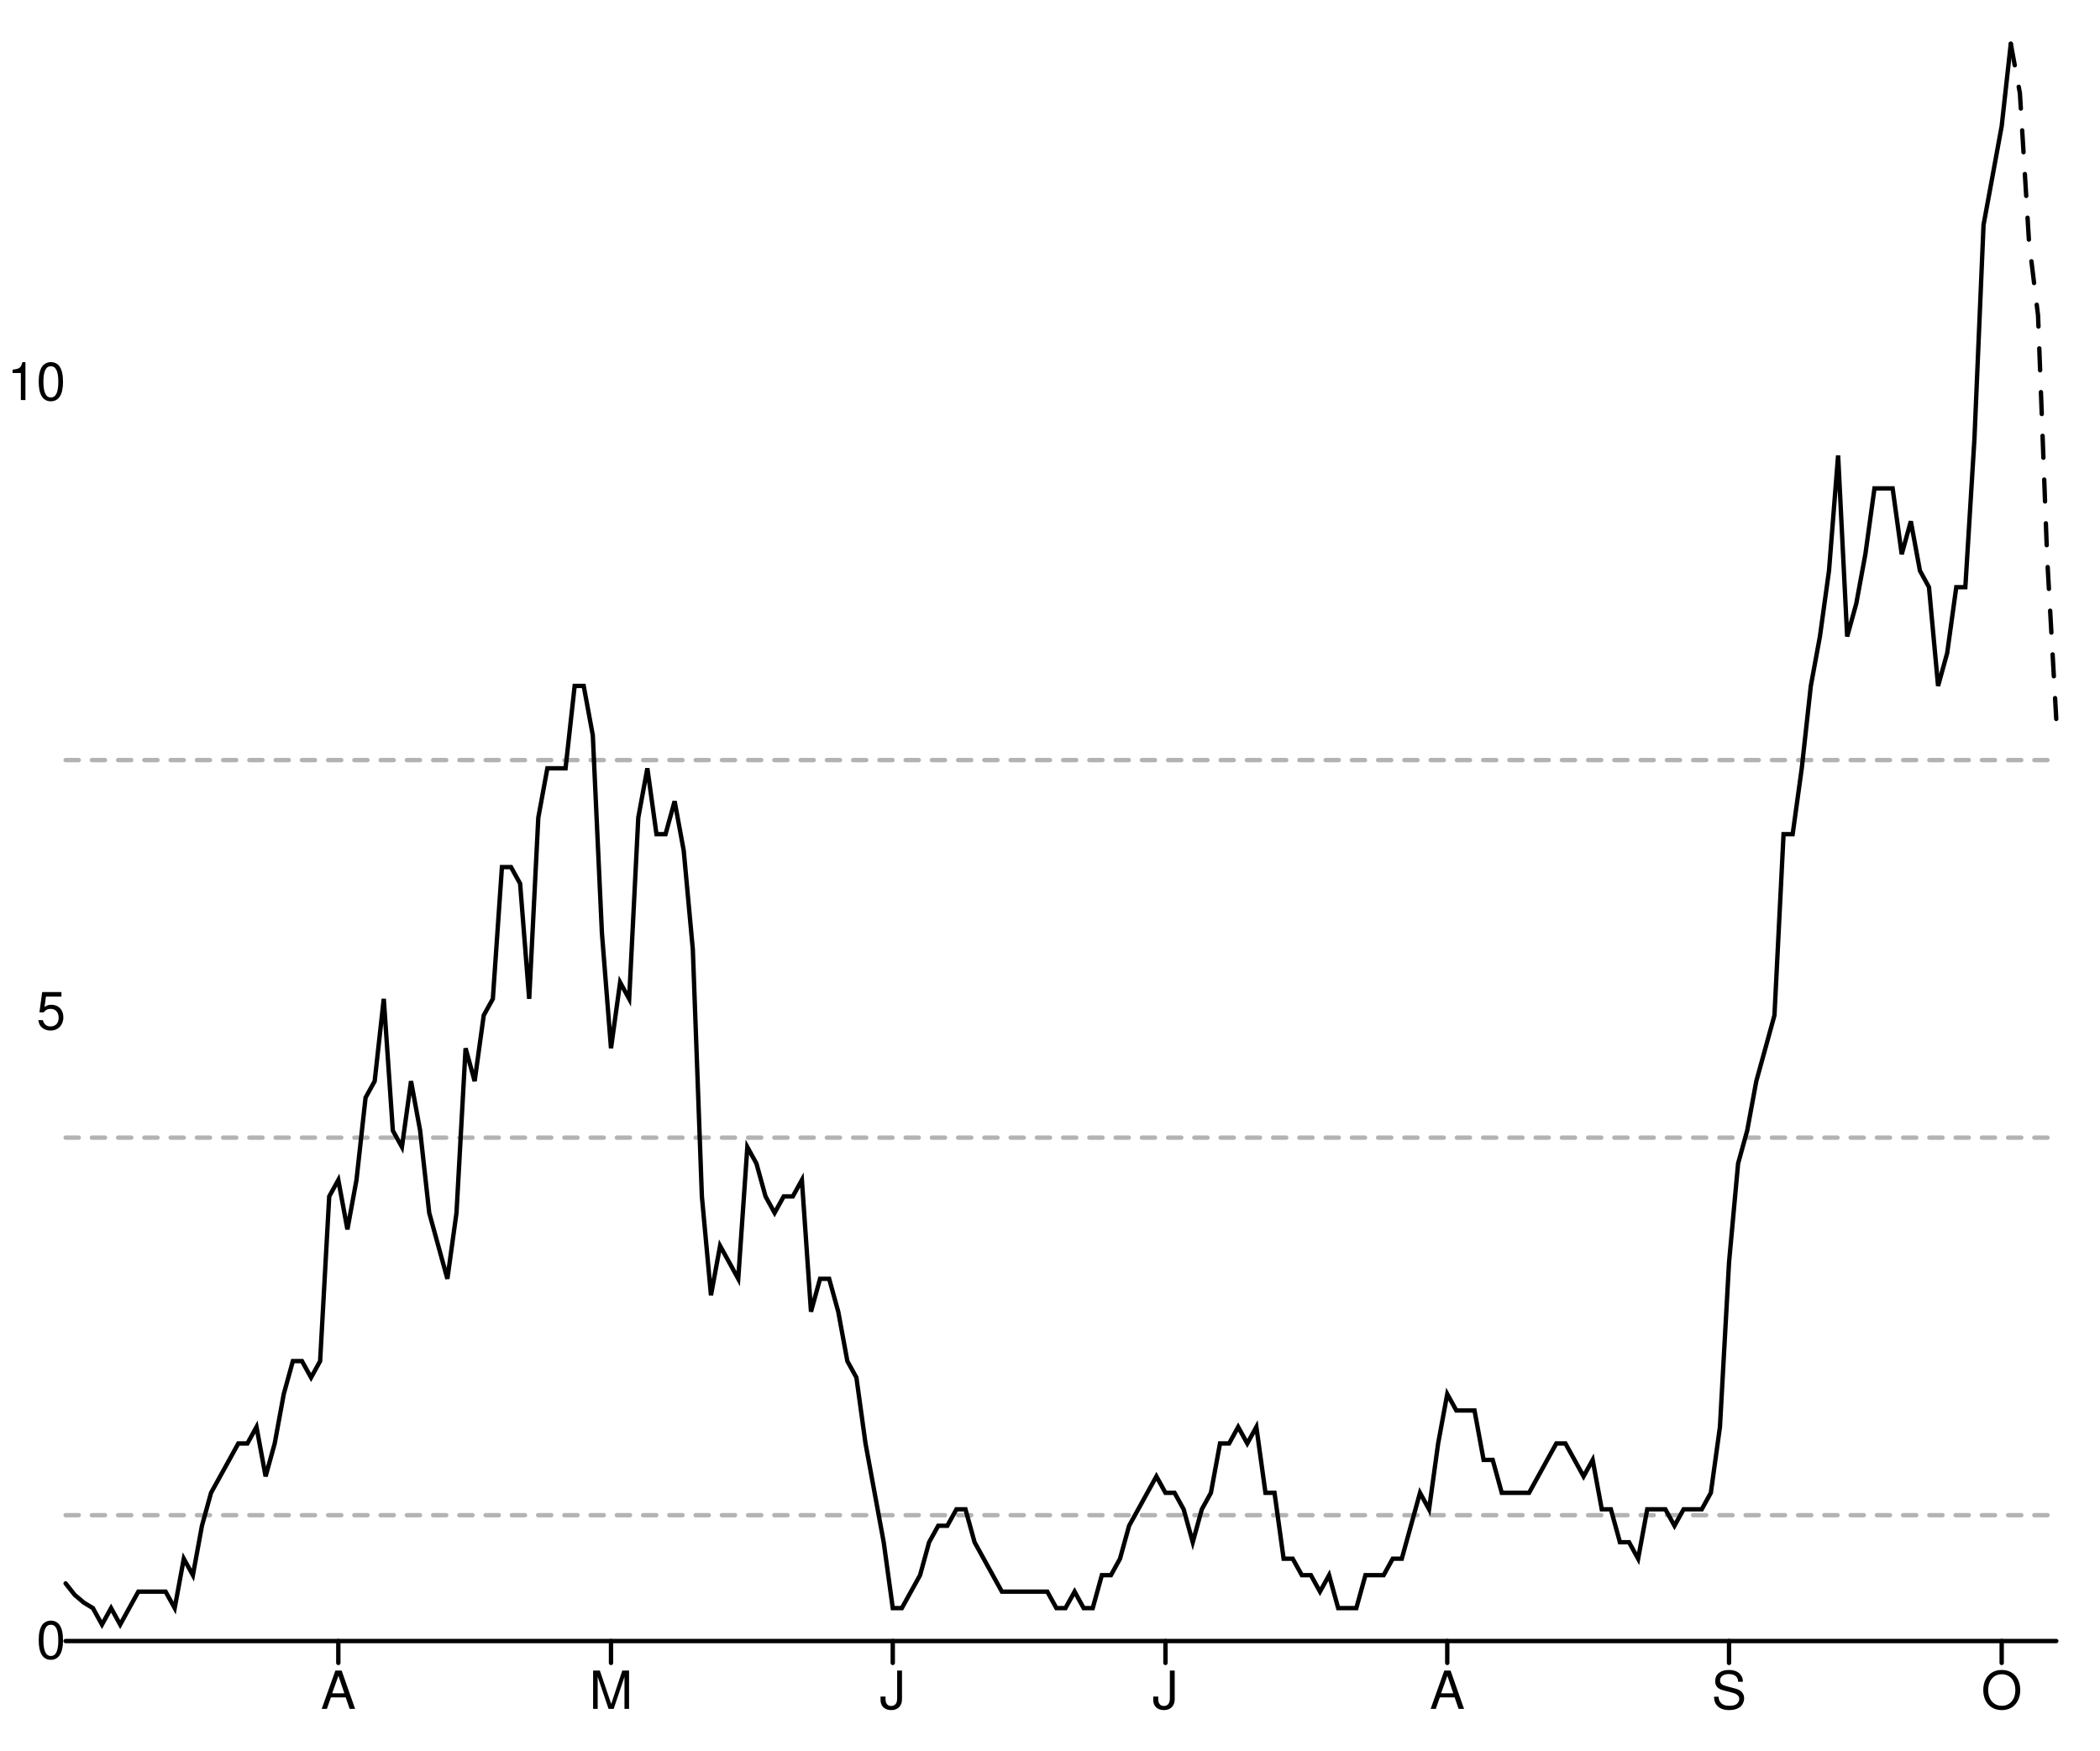
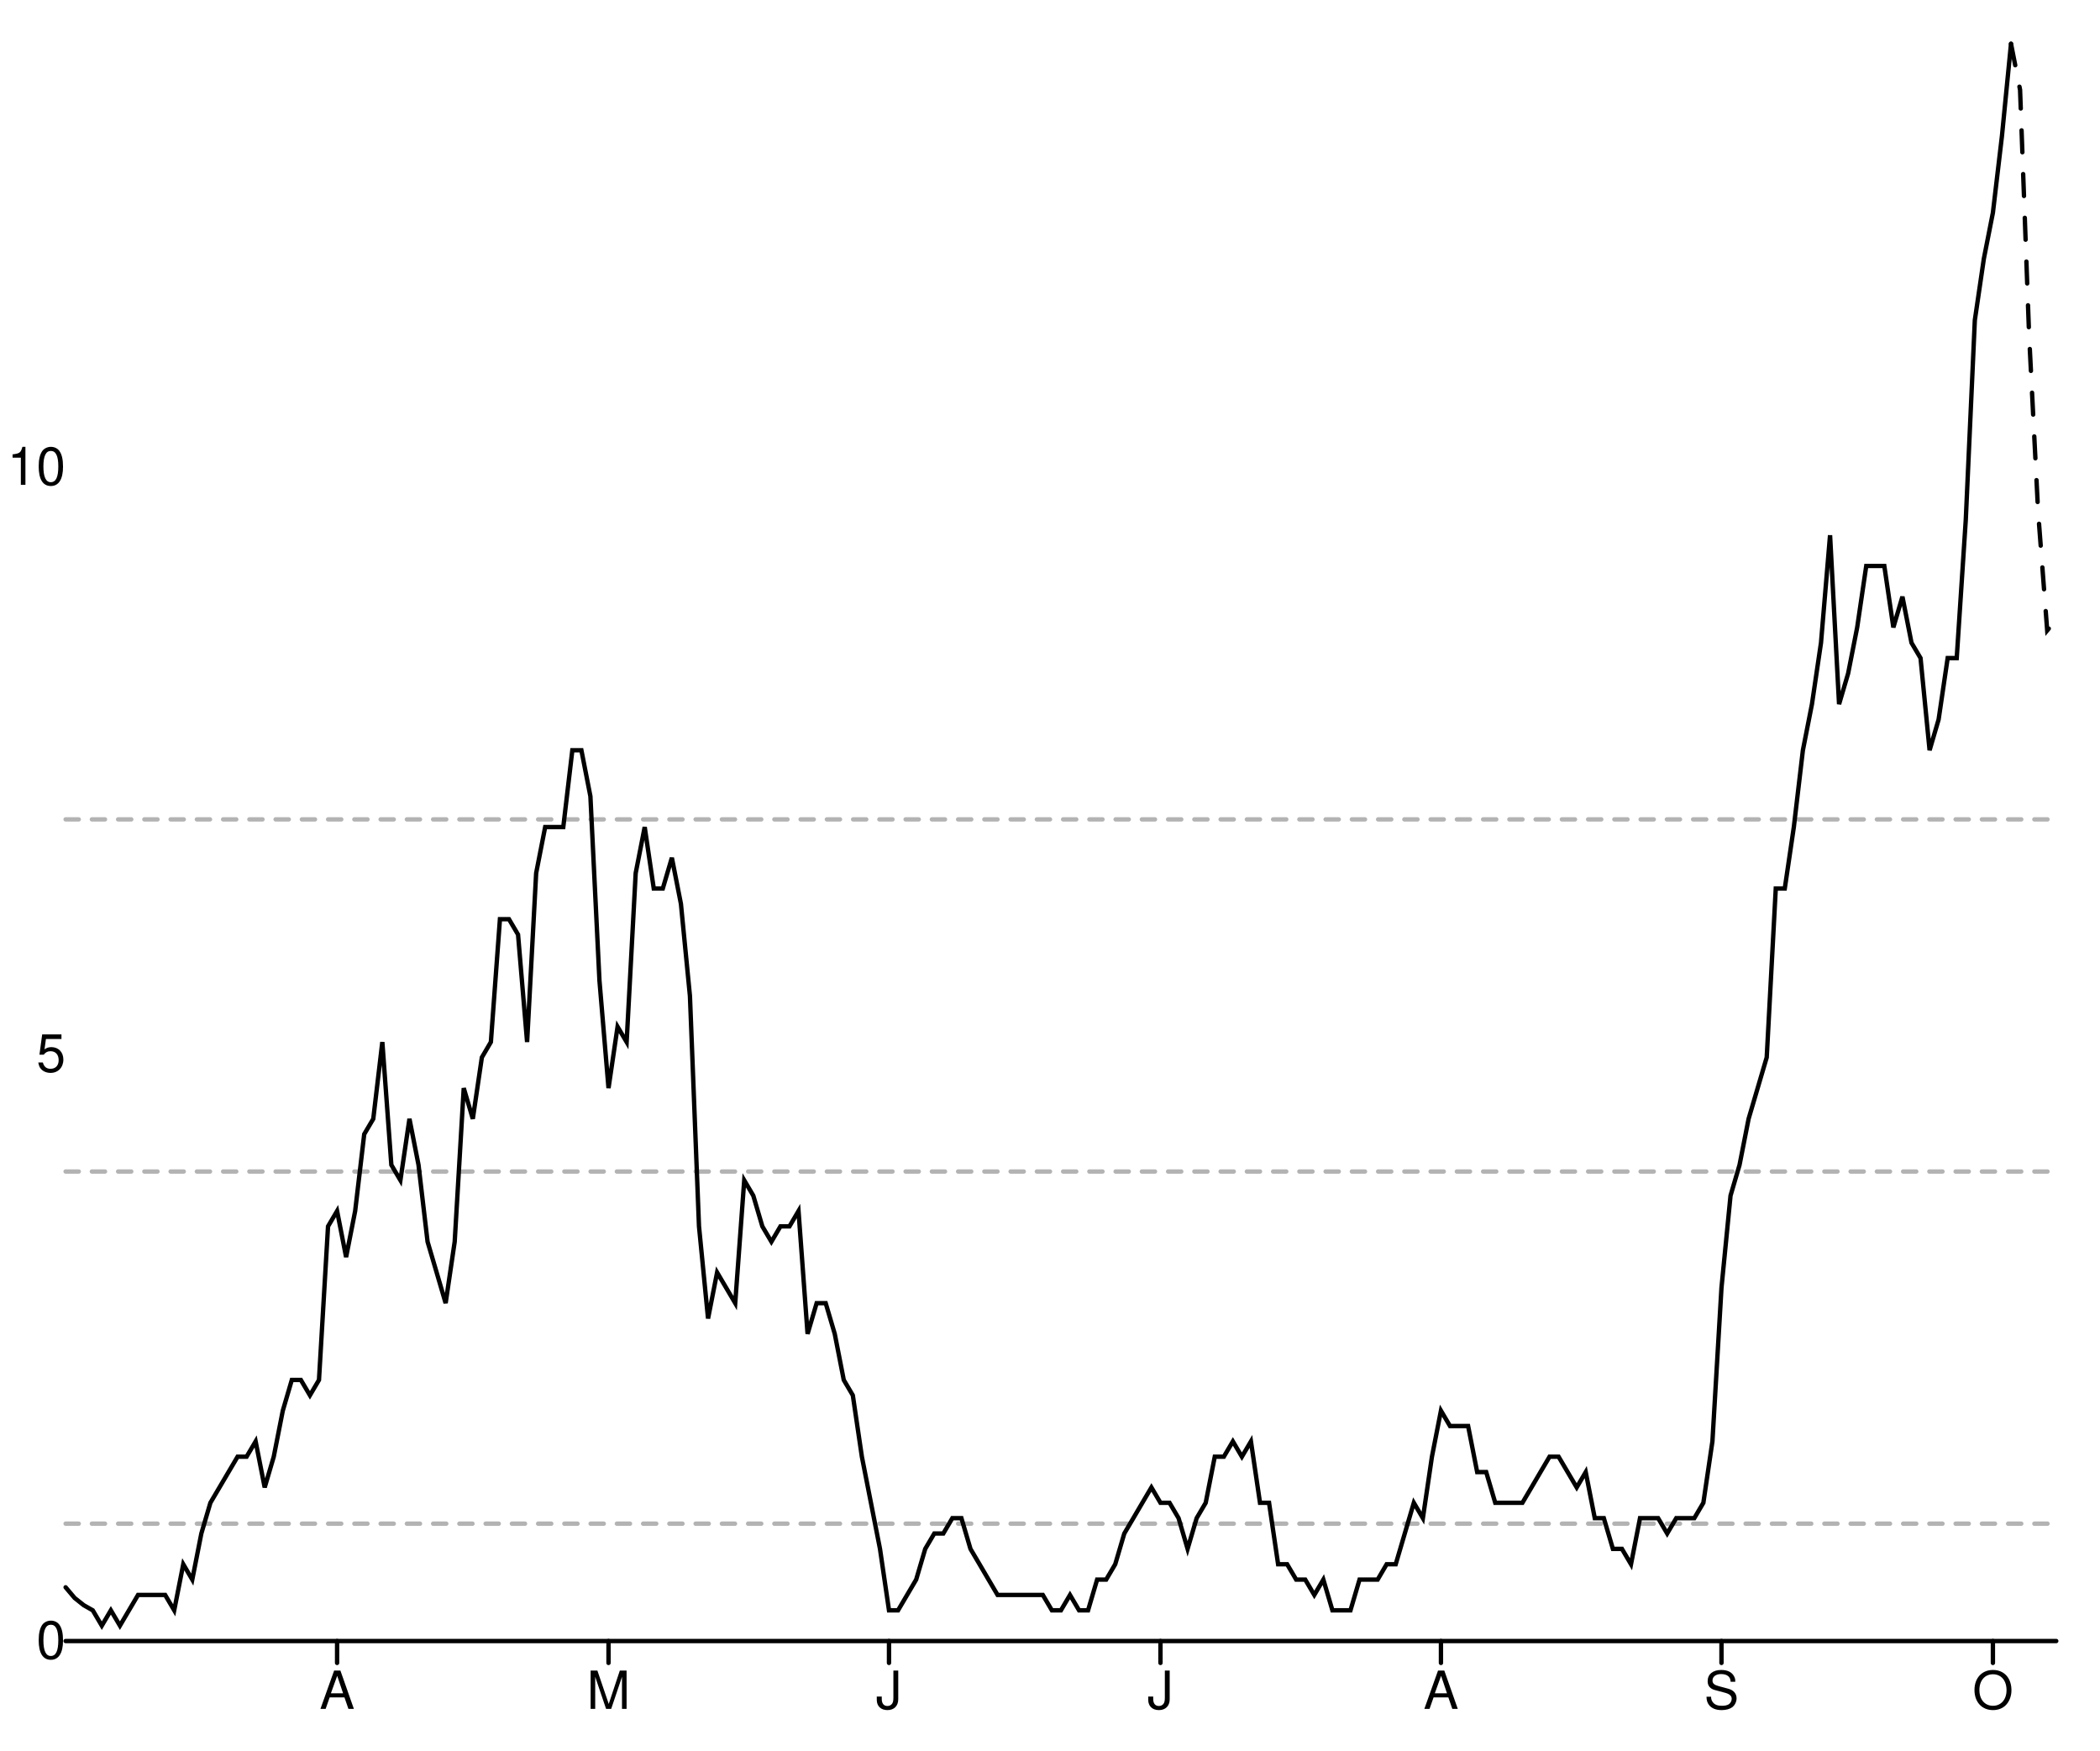
<svg xmlns="http://www.w3.org/2000/svg" width="480" height="400" viewBox="0 0 480 400" style="overflow:display" preserveAspectRatio="xMinYMin meet" overflow="visible">
  <defs>
    <style>
	.data-series path.line { fill-opacity: 0; stroke: black; }
	.data-series path.line.dotted { stroke-dasharray: 12 20 }
	.data-series circle { display: none; }
	.data-series:hover path.line, .data-series.on path.line { stroke-width: 1; }
	.data-series:hover circle, .data-series.on circle { display: inline; }
	.data-series circle:hover, .data-series circle.on { r: 1px!important; }
	.graph-grid { font-family: "Helvetica Neue",Helvetica,Arial,"Lucida Grande",sans-serif; }
	.graph-grid line { stroke: black; stroke-width: 1; stroke-linecap: round; }
	.graph-grid.graph-grid-x text { text-anchor: middle; dominant-baseline: hanging; transform: translateY(10px); }
	.graph-grid.graph-grid-y text { text-anchor: end; dominant-baseline: middle; transform: translateX(-10px); }
	</style>
  </defs>
  <g class="graph-grid graph-grid-y">
    <line x1="15.00" y1="375.00" x2="470.00" y2="375.00" data-left="15" />
    <text x="25" y="375" text-anchor="end">0</text>
-     <text x="25" y="231.207" text-anchor="end">5</text>
-     <text x="25" y="87.415" text-anchor="end">10</text>
+     <text x="25" y="240.886" text-anchor="end">5</text>
+     <text x="25" y="106.772" text-anchor="end">10</text>
    <text style="text-anchor:middle;dominant-baseline:hanging;font-weight:bold;transform: translateY(192.5px) rotate(-90deg);" />
  </g>
  <g class="graph-grid graph-grid-x">
-     <line class="tick" x1="77.33" y1="375.00" x2="77.33" y2="380.00" />
-     <text x="77.329" y="375" text-anchor="middle">A</text>
-     <line class="tick" x1="139.66" y1="375.00" x2="139.66" y2="380.00" />
-     <text x="139.658" y="375" text-anchor="middle">M</text>
-     <line class="tick" x1="204.06" y1="375.00" x2="204.06" y2="380.00" />
-     <text x="204.064" y="375" text-anchor="middle">J</text>
-     <line class="tick" x1="266.39" y1="375.00" x2="266.39" y2="380.00" />
-     <text x="266.393" y="375" text-anchor="middle">J</text>
-     <line class="tick" x1="330.80" y1="375.00" x2="330.80" y2="380.00" />
-     <text x="330.799" y="375" text-anchor="middle">A</text>
-     <line class="tick" x1="395.21" y1="375.00" x2="395.21" y2="380.00" />
-     <text x="395.205" y="375" text-anchor="middle">S</text>
-     <line class="tick" x1="457.53" y1="375.00" x2="457.53" y2="380.00" />
-     <text x="457.534" y="375" text-anchor="middle">O</text>
+     <line class="tick" x1="77.05" y1="375.00" x2="77.05" y2="380.00" />
+     <text x="77.045" y="375" text-anchor="middle">A</text>
+     <line class="tick" x1="139.09" y1="375.00" x2="139.09" y2="380.00" />
+     <text x="139.091" y="375" text-anchor="middle">M</text>
+     <line class="tick" x1="203.20" y1="375.00" x2="203.20" y2="380.00" />
+     <text x="203.205" y="375" text-anchor="middle">J</text>
+     <line class="tick" x1="265.25" y1="375.00" x2="265.25" y2="380.00" />
+     <text x="265.25" y="375" text-anchor="middle">J</text>
+     <line class="tick" x1="329.36" y1="375.00" x2="329.36" y2="380.00" />
+     <text x="329.364" y="375" text-anchor="middle">A</text>
+     <line class="tick" x1="393.48" y1="375.00" x2="393.48" y2="380.00" />
+     <text x="393.477" y="375" text-anchor="middle">S</text>
+     <line class="tick" x1="455.52" y1="375.00" x2="455.52" y2="380.00" />
+     <text x="455.523" y="375" text-anchor="middle">O</text>
    <text style="text-anchor:middle;dominant-baseline:hanging;font-weight:bold;transform: translateY(192.5px) rotate(-90deg);" />
  </g>
  <g data-series="widespread" class="data-series">
-     <path d="M 15.00,173.69L 470.00,173.69" id="E07000220-level-0" class="line" stroke-width="1" stroke-linecap="round" stroke-dasharray="3,3" fill-opacity="0.3" opacity="0.3" />
+     <path d="M 15.00,187.24L 470.00,187.24" id="E07000220-level-0" class="line" stroke-width="1" stroke-linecap="round" stroke-dasharray="3,3" fill-opacity="0.3" opacity="0.3" />
  </g>
  <g data-series="substantial" class="data-series">
-     <path d="M 15.00,259.97L 470.00,259.97" id="E07000220-level-1" class="line" stroke-width="1" stroke-linecap="round" stroke-dasharray="3,3" fill-opacity="0.3" opacity="0.3" />
+     <path d="M 15.00,267.71L 470.00,267.71" id="E07000220-level-1" class="line" stroke-width="1" stroke-linecap="round" stroke-dasharray="3,3" fill-opacity="0.3" opacity="0.3" />
  </g>
  <g data-series="moderate" class="data-series">
-     <path d="M 15.00,346.24L 470.00,346.24" id="E07000220-level-2" class="line" stroke-width="1" stroke-linecap="round" stroke-dasharray="3,3" fill-opacity="0.3" opacity="0.3" />
+     <path d="M 15.00,348.18L 470.00,348.18" id="E07000220-level-2" class="line" stroke-width="1" stroke-linecap="round" stroke-dasharray="3,3" fill-opacity="0.3" opacity="0.3" />
  </g>
  <g data-series="new-cases" class="data-series">
-     <path d="M 15.00,361.83L 17.08,364.46L 19.16,366.22L 21.23,367.47L 23.31,371.24L 25.39,367.47L 27.47,371.24L 29.54,367.47L 31.62,363.71L 33.70,363.71L 35.78,363.71L 37.85,363.71L 39.93,367.47L 42.01,356.19L 44.09,359.95L 46.16,348.66L 48.24,341.13L 50.32,337.37L 52.40,333.61L 54.47,329.85L 56.55,329.85L 58.63,326.08L 60.71,337.37L 62.79,329.85L 64.86,318.56L 66.94,311.03L 69.02,311.03L 71.10,314.79L 73.17,311.03L 75.25,273.40L 77.33,269.64L 79.41,280.93L 81.48,269.64L 83.56,250.82L 85.64,247.06L 87.72,228.25L 89.79,258.35L 91.87,262.11L 93.95,247.06L 96.03,258.35L 98.11,277.16L 100.18,284.69L 102.26,292.22L 104.34,277.16L 106.42,239.54L 108.49,247.06L 110.57,232.01L 112.65,228.25L 114.73,198.14L 116.80,198.14L 118.88,201.91L 120.96,228.25L 123.04,186.86L 125.11,175.57L 127.19,175.57L 129.27,175.57L 131.35,156.75L 133.42,156.75L 135.50,168.04L 137.58,213.20L 139.66,239.54L 141.74,224.48L 143.81,228.25L 145.89,186.86L 147.97,175.57L 150.05,190.62L 152.12,190.62L 154.20,183.09L 156.28,194.38L 158.36,216.96L 160.43,273.40L 162.51,295.98L 164.59,284.69L 166.67,288.45L 168.74,292.22L 170.82,262.11L 172.90,265.88L 174.98,273.40L 177.05,277.16L 179.13,273.40L 181.21,273.40L 183.29,269.64L 185.37,299.74L 187.44,292.22L 189.52,292.22L 191.60,299.74L 193.68,311.03L 195.75,314.79L 197.83,329.85L 199.91,341.13L 201.99,352.42L 204.06,367.47L 206.14,367.47L 208.22,363.71L 210.30,359.95L 212.37,352.42L 214.45,348.66L 216.53,348.66L 218.61,344.90L 220.68,344.90L 222.76,352.42L 224.84,356.19L 226.92,359.95L 229.00,363.71L 231.07,363.71L 233.15,363.71L 235.23,363.71L 237.31,363.71L 239.38,363.71L 241.46,367.47L 243.54,367.47L 245.62,363.71L 247.69,367.47L 249.77,367.47L 251.85,359.95L 253.93,359.95L 256.00,356.19L 258.08,348.66L 260.16,344.90L 262.24,341.13L 264.32,337.37L 266.39,341.13L 268.47,341.13L 270.55,344.90L 272.63,352.42L 274.70,344.90L 276.78,341.13L 278.86,329.85L 280.94,329.85L 283.01,326.08L 285.09,329.85L 287.17,326.08L 289.25,341.13L 291.32,341.13L 293.40,356.19L 295.48,356.19L 297.56,359.95L 299.63,359.95L 301.71,363.71L 303.79,359.95L 305.87,367.47L 307.95,367.47L 310.02,367.47L 312.10,359.95L 314.18,359.95L 316.26,359.95L 318.33,356.19L 320.41,356.19L 322.49,348.66L 324.57,341.13L 326.64,344.90L 328.72,329.85L 330.80,318.56L 332.88,322.32L 334.95,322.32L 337.03,322.32L 339.11,333.61L 341.19,333.61L 343.26,341.13L 345.34,341.13L 347.42,341.13L 349.50,341.13L 351.58,337.37L 353.65,333.61L 355.73,329.85L 357.81,329.85L 359.89,333.61L 361.96,337.37L 364.04,333.61L 366.12,344.90L 368.20,344.90L 370.27,352.42L 372.35,352.42L 374.43,356.19L 376.51,344.90L 378.58,344.90L 380.66,344.90L 382.74,348.66L 384.82,344.90L 386.89,344.90L 388.97,344.90L 391.05,341.13L 393.13,326.08L 395.21,288.45L 397.28,265.88L 399.36,258.35L 401.44,247.06L 403.52,239.54L 405.59,232.01L 407.67,190.62L 409.75,190.62L 411.83,175.57L 413.90,156.75L 415.98,145.46L 418.06,130.41L 420.14,104.07L 422.21,145.46L 424.29,137.94L 426.37,126.65L 428.45,111.60L 430.53,111.60L 432.60,111.60L 434.68,126.65L 436.76,119.12L 438.84,130.41L 440.91,134.18L 442.99,156.75L 445.07,149.23L 447.15,134.18L 449.22,134.18L 451.30,100.31L 453.38,51.39L 455.46,40.10L 457.53,28.81L 459.61,10.00" id="New cases" class="line" stroke-width="1" stroke-linecap="round" />
+     <path d="M 15.00,362.72L 17.07,365.17L 19.14,366.81L 21.20,367.98L 23.27,371.49L 25.34,367.98L 27.41,371.49L 29.48,367.98L 31.55,364.47L 33.61,364.47L 35.68,364.47L 37.75,364.47L 39.82,367.98L 41.89,357.45L 43.95,360.96L 46.02,350.43L 48.09,343.41L 50.16,339.90L 52.23,336.39L 54.30,332.88L 56.36,332.88L 58.43,329.38L 60.50,339.90L 62.57,332.88L 64.64,322.36L 66.70,315.34L 68.77,315.34L 70.84,318.85L 72.91,315.34L 74.98,280.24L 77.05,276.73L 79.11,287.26L 81.18,276.73L 83.25,259.18L 85.32,255.67L 87.39,238.12L 89.45,266.20L 91.52,269.71L 93.59,255.67L 95.66,266.20L 97.73,283.75L 99.80,290.77L 101.86,297.79L 103.93,283.75L 106.00,248.65L 108.07,255.67L 110.14,241.63L 112.20,238.12L 114.27,210.05L 116.34,210.05L 118.41,213.56L 120.48,238.12L 122.55,199.52L 124.61,188.99L 126.68,188.99L 128.75,188.99L 130.82,171.44L 132.89,171.44L 134.95,181.97L 137.02,224.09L 139.09,248.65L 141.16,234.62L 143.23,238.12L 145.30,199.52L 147.36,188.99L 149.43,203.03L 151.50,203.03L 153.57,196.01L 155.64,206.54L 157.70,227.60L 159.77,280.24L 161.84,301.30L 163.91,290.77L 165.98,294.28L 168.05,297.79L 170.11,269.71L 172.18,273.22L 174.25,280.24L 176.32,283.75L 178.39,280.24L 180.45,280.24L 182.52,276.73L 184.59,304.81L 186.66,297.79L 188.73,297.79L 190.80,304.81L 192.86,315.34L 194.93,318.85L 197.00,332.88L 199.07,343.41L 201.14,353.94L 203.20,367.98L 205.27,367.98L 207.34,364.47L 209.41,360.96L 211.48,353.94L 213.55,350.43L 215.61,350.43L 217.68,346.92L 219.75,346.92L 221.82,353.94L 223.89,357.45L 225.95,360.96L 228.02,364.47L 230.09,364.47L 232.16,364.47L 234.23,364.47L 236.30,364.47L 238.36,364.47L 240.43,367.98L 242.50,367.98L 244.57,364.47L 246.64,367.98L 248.70,367.98L 250.77,360.96L 252.84,360.96L 254.91,357.45L 256.98,350.43L 259.05,346.92L 261.11,343.41L 263.18,339.90L 265.25,343.41L 267.32,343.41L 269.39,346.92L 271.45,353.94L 273.52,346.92L 275.59,343.41L 277.66,332.88L 279.73,332.88L 281.80,329.38L 283.86,332.88L 285.93,329.38L 288.00,343.41L 290.07,343.41L 292.14,357.45L 294.20,357.45L 296.27,360.96L 298.34,360.96L 300.41,364.47L 302.48,360.96L 304.55,367.98L 306.61,367.98L 308.68,367.98L 310.75,360.96L 312.82,360.96L 314.89,360.96L 316.95,357.45L 319.02,357.45L 321.09,350.43L 323.16,343.41L 325.23,346.92L 327.30,332.88L 329.36,322.36L 331.43,325.87L 333.50,325.87L 335.57,325.87L 337.64,336.39L 339.70,336.39L 341.77,343.41L 343.84,343.41L 345.91,343.41L 347.98,343.41L 350.05,339.90L 352.11,336.39L 354.18,332.88L 356.25,332.88L 358.32,336.39L 360.39,339.90L 362.45,336.39L 364.52,346.92L 366.59,346.92L 368.66,353.94L 370.73,353.94L 372.80,357.45L 374.86,346.92L 376.93,346.92L 379.00,346.92L 381.07,350.43L 383.14,346.92L 385.20,346.92L 387.27,346.92L 389.34,343.41L 391.41,329.38L 393.48,294.28L 395.55,273.22L 397.61,266.20L 399.68,255.67L 401.75,248.65L 403.82,241.63L 405.89,203.03L 407.95,203.03L 410.02,188.99L 412.09,171.44L 414.16,160.91L 416.23,146.88L 418.30,122.31L 420.36,160.91L 422.43,153.89L 424.50,143.37L 426.57,129.33L 428.64,129.33L 430.70,129.33L 432.77,143.37L 434.84,136.35L 436.91,146.88L 438.98,150.38L 441.05,171.44L 443.11,164.42L 445.18,150.38L 447.25,150.38L 449.32,118.80L 451.39,73.17L 453.45,59.13L 455.52,48.61L 457.59,31.06L 459.66,10.00" id="New cases" class="line" stroke-width="1" stroke-linecap="round" />
  </g>
  <g data-series="recent-cases" class="data-series">
-     <path d="M 459.61,10.00L 461.69,21.29L 463.77,55.15L 465.84,72.09L 467.92,127.40L 470.00,164.28" id="Recent cases" class="line" stroke-width="1" stroke-linecap="round" stroke-dasharray="5,5" />
+     <path d="M 459.66,10.00L 461.73,20.53L 463.80,76.68L 465.86,117.04L 467.93,144.07L 470.00,141.61" id="Recent cases" class="line" stroke-width="1" stroke-linecap="round" stroke-dasharray="5,5" />
  </g>
</svg>
